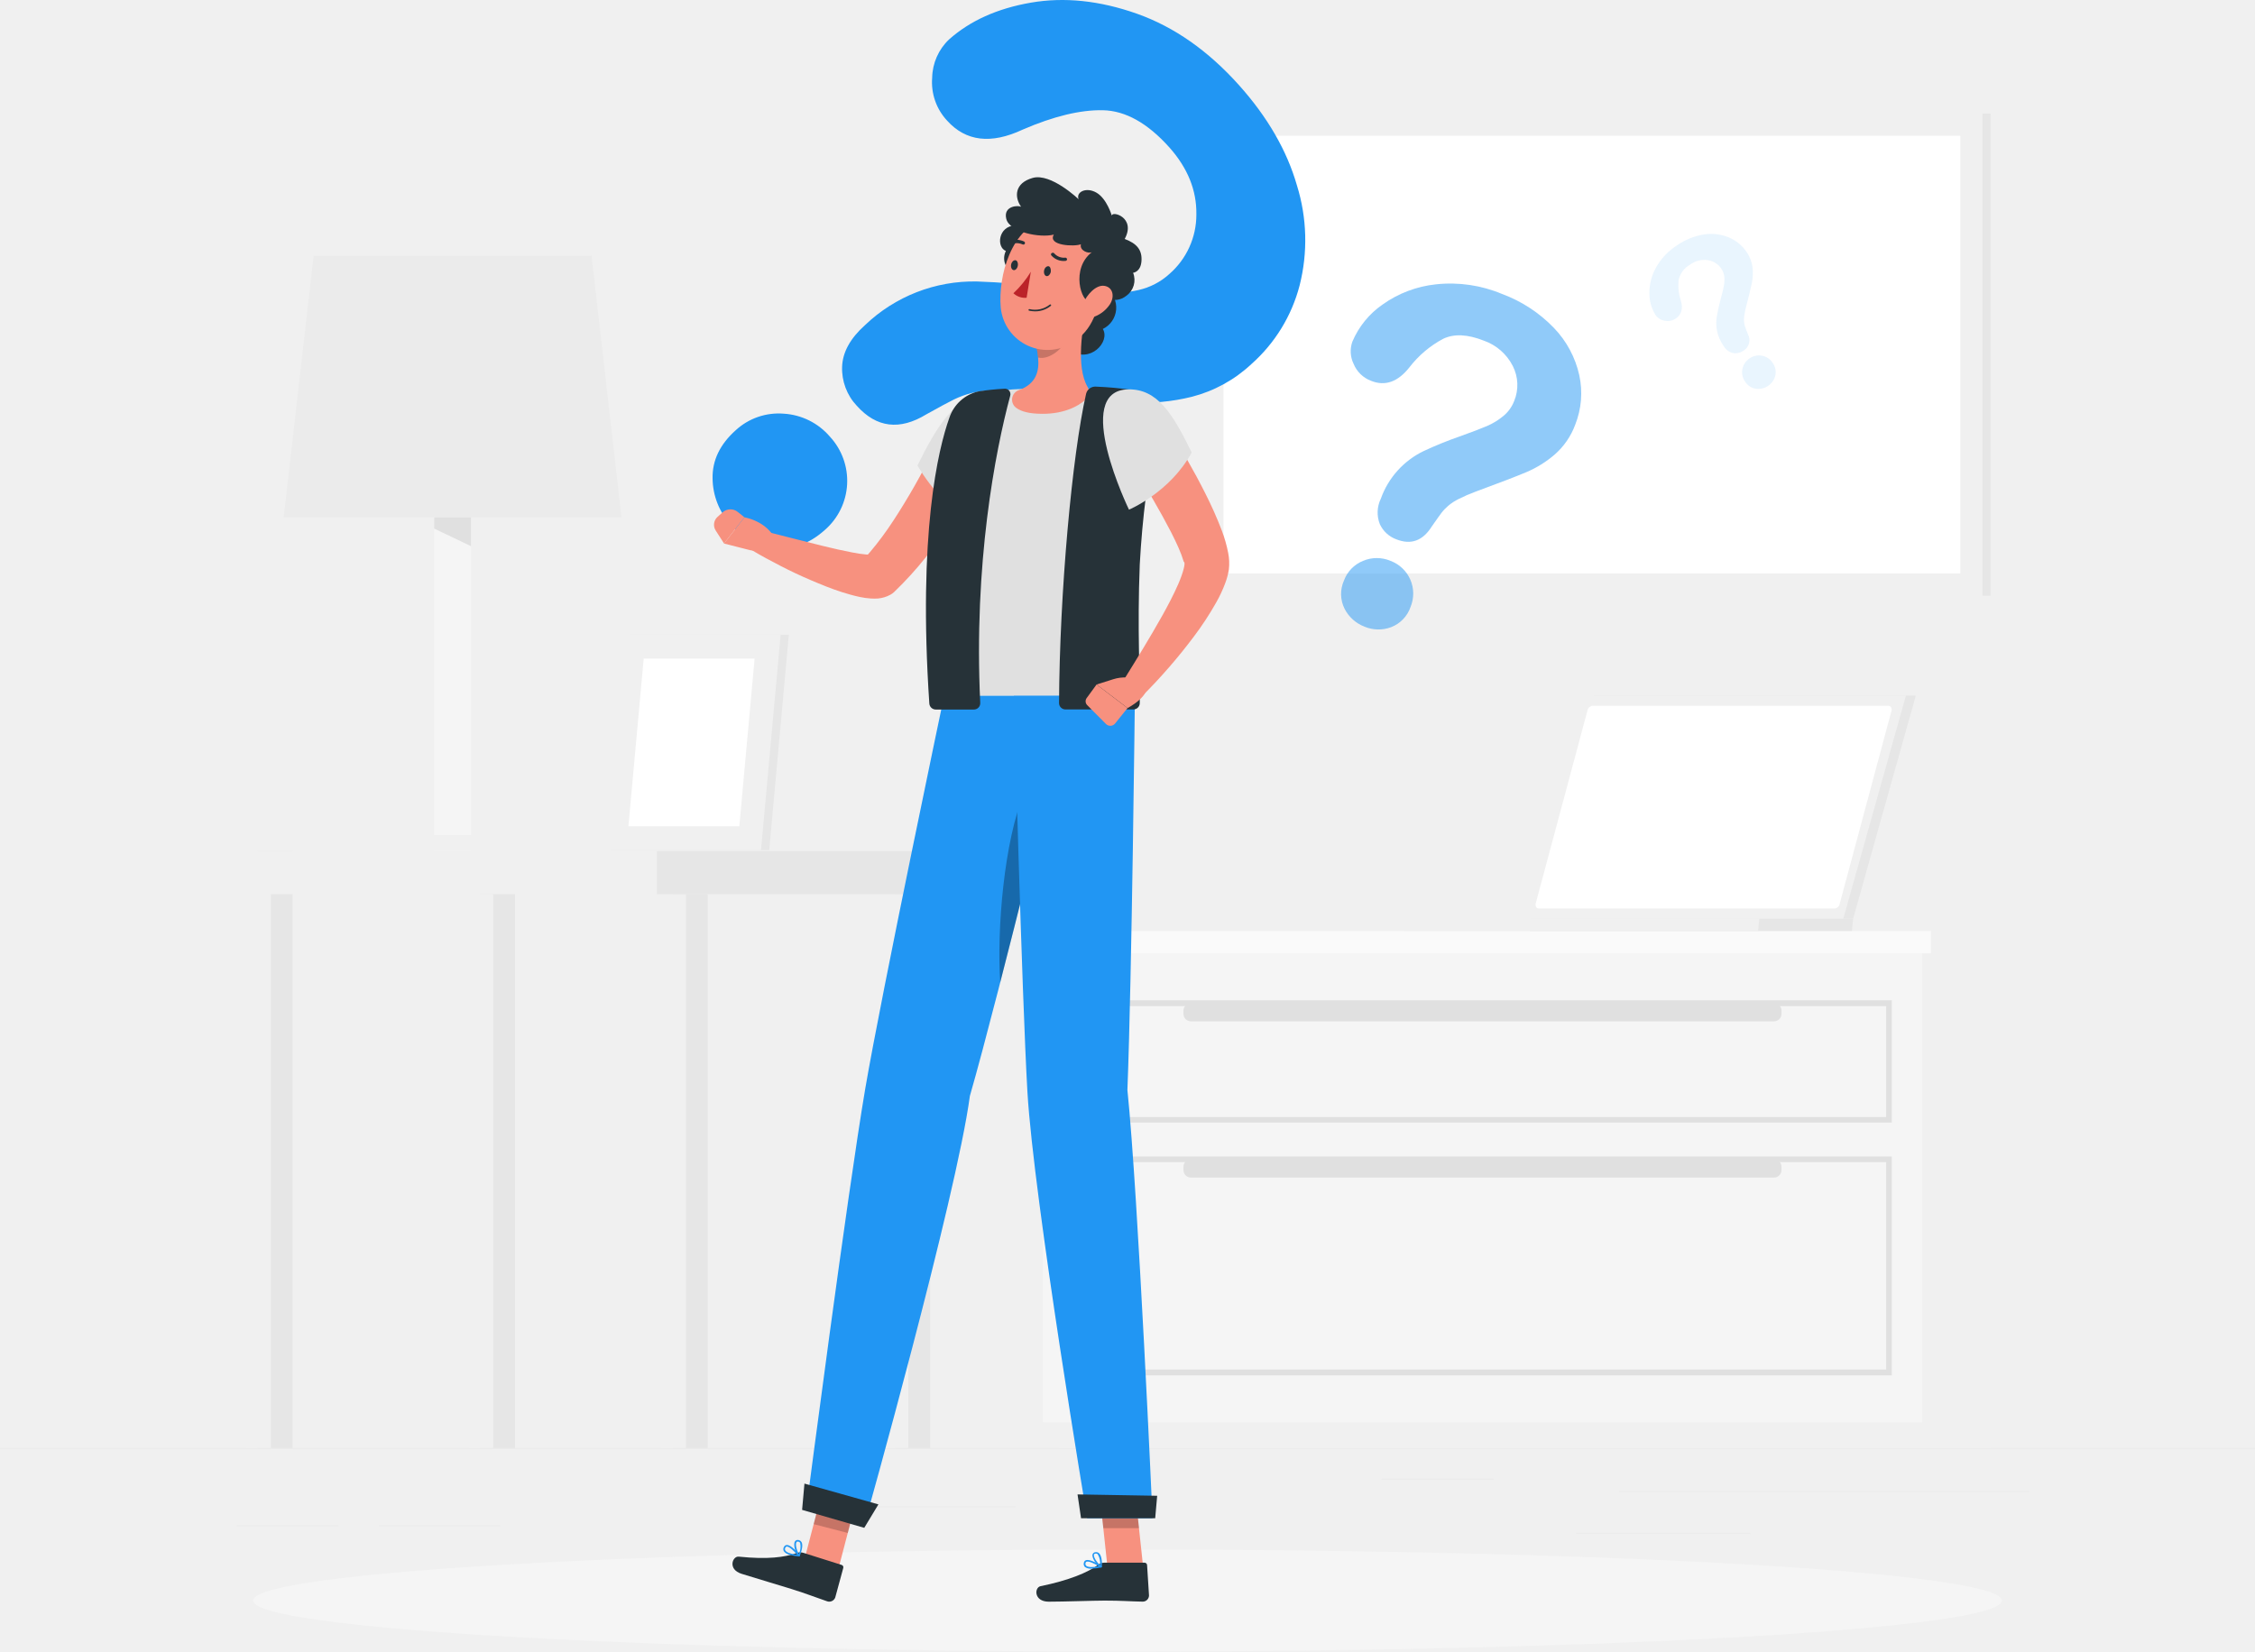
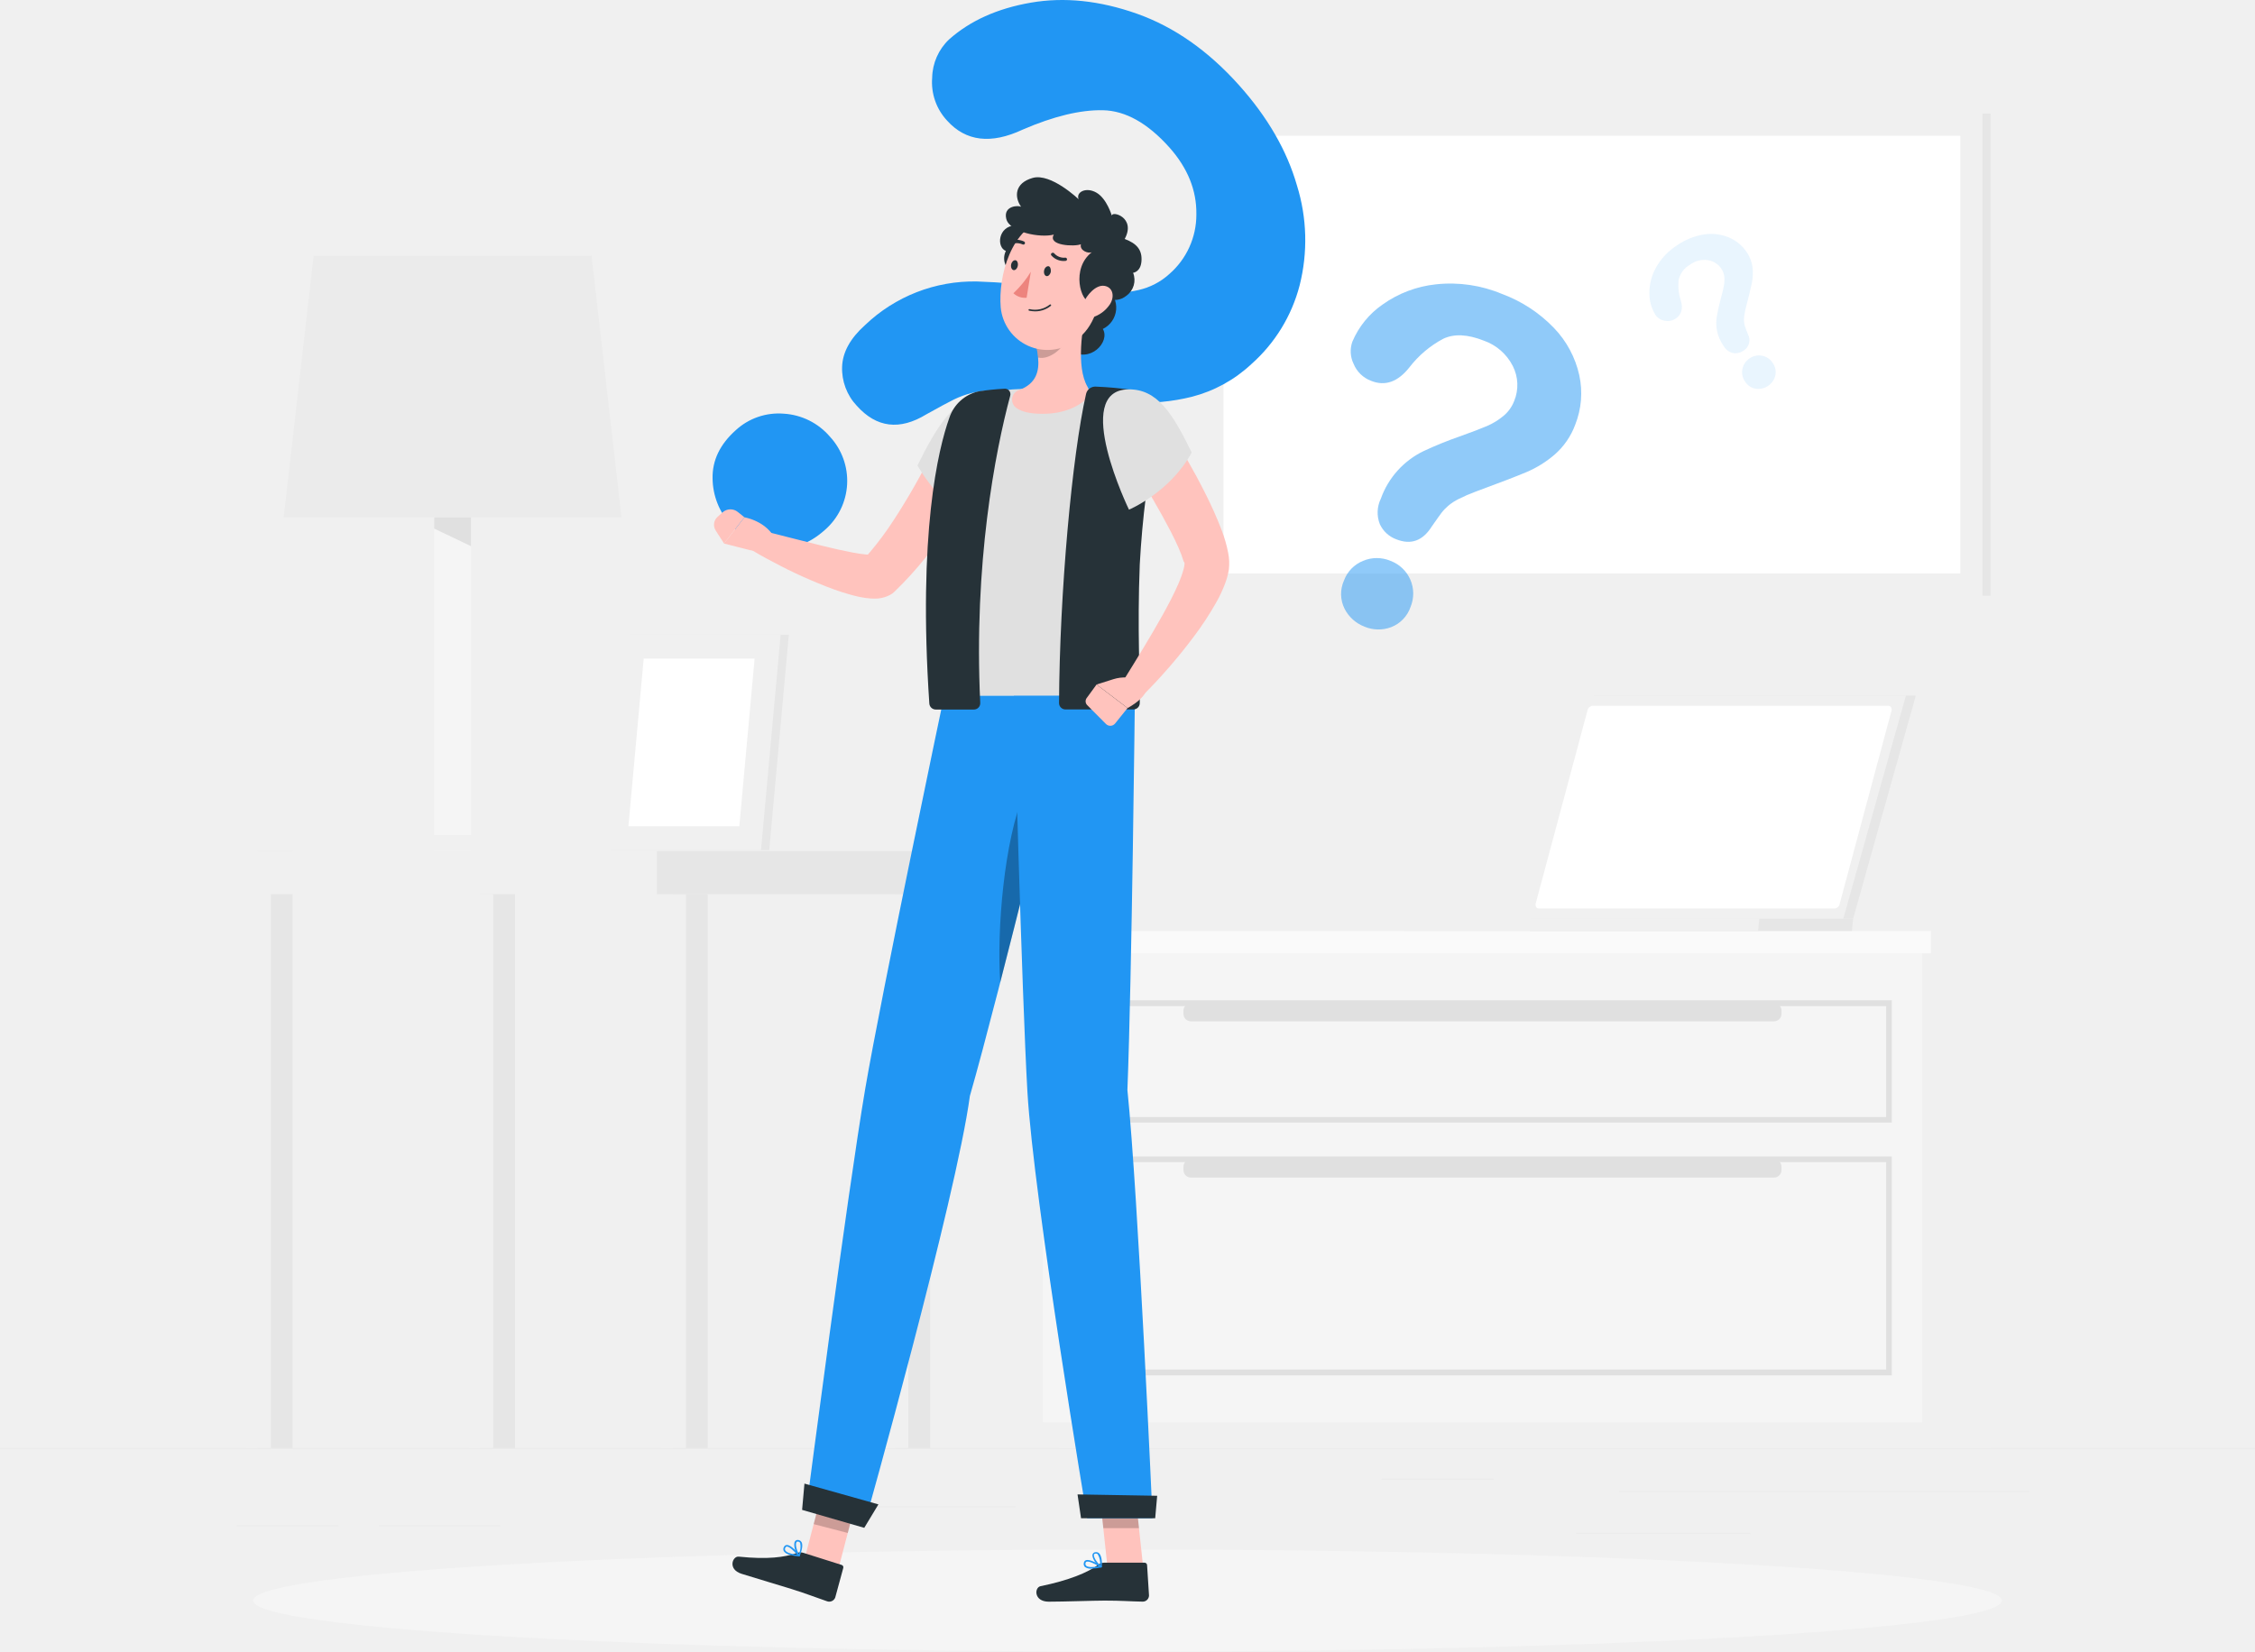
<svg xmlns="http://www.w3.org/2000/svg" viewBox="0 61.25 500 366.31">
-   <g id="freepik--background-complete--inject-35">
+   <g id="background-complete--inject-35">
    <rect y="382.4" width="500" height="0.25" style="fill:#ebebeb" />
    <rect x="359" y="391.92" width="90.9" height="0.25" style="fill:#ebebeb" />
    <rect x="306.33" y="389.21" width="24.89" height="0.25" style="fill:#ebebeb" />
    <rect x="349.52" y="401.21" width="38.59" height="0.25" style="fill:#ebebeb" />
    <rect x="52.46" y="399.53" width="22.64" height="0.25" style="fill:#ebebeb" />
    <rect x="84" y="399.53" width="26.89" height="0.25" style="fill:#ebebeb" />
    <rect x="178.31" y="395.31" width="46.84" height="0.25" style="fill:#ebebeb" />
    <rect x="426.21" y="272.69" width="18.75" height="104.02" transform="translate(871.16 649.41) rotate(180)" style="fill:#f0f0f0" />
    <rect x="234.82" y="376.71" width="206.53" height="5.69" transform="translate(676.17 759.11) rotate(180)" style="fill:#f0f0f0" />
    <rect x="231.22" y="272.69" width="194.98" height="104.02" style="fill:#f5f5f5" />
    <rect x="428.15" y="267.73" width="19.16" height="4.96" transform="translate(875.46 540.42) rotate(180)" style="fill:#f0f0f0" />
    <rect x="228.86" y="267.73" width="199.29" height="4.96" style="fill:#fafafa" />
    <path d="M419.47,310.23H238V283.11H419.47ZM239.22,309h179v-24.6h-179Z" style="fill:#e0e0e0" />
    <path d="M419.47,366.3H238V317.75H419.47ZM239.22,365h179V319h-179Z" style="fill:#e0e0e0" />
    <rect x="262.42" y="283.74" width="132.6" height="4.04" rx="1.66" transform="translate(657.43 571.51) rotate(180)" style="fill:#e0e0e0" />
    <rect x="262.42" y="318.38" width="132.6" height="4.04" rx="1.66" transform="translate(657.43 640.8) rotate(180)" style="fill:#e0e0e0" />
    <rect x="57.11" y="250" width="7.79" height="132.4" transform="translate(122 632.4) rotate(180)" style="fill:#e6e6e6" />
    <rect x="54.65" y="250" width="5.41" height="132.4" transform="translate(114.71 632.4) rotate(180)" style="fill:#f0f0f0" />
    <rect x="52.97" y="250" width="92.68" height="9.57" style="fill:#f0f0f0" />
    <rect x="149.14" y="259.57" width="7.79" height="122.82" transform="translate(306.07 641.97) rotate(180)" style="fill:#e6e6e6" />
    <rect x="146.68" y="259.57" width="5.41" height="122.82" transform="translate(298.78 641.97) rotate(180)" style="fill:#f0f0f0" />
    <rect x="198.44" y="259.57" width="7.79" height="122.82" transform="translate(404.68 641.97) rotate(180)" style="fill:#e6e6e6" />
    <rect x="195.99" y="259.57" width="5.41" height="122.82" transform="translate(397.38 641.97) rotate(180)" style="fill:#f0f0f0" />
    <rect x="106.41" y="259.57" width="7.79" height="122.82" transform="translate(220.61 641.97) rotate(180)" style="fill:#e6e6e6" />
    <rect x="103.95" y="259.57" width="5.41" height="122.82" transform="translate(213.31 641.97) rotate(180)" style="fill:#f0f0f0" />
    <rect x="145.65" y="250" width="60.58" height="9.57" transform="translate(351.89 509.57) rotate(180)" style="fill:#e6e6e6" />
    <polygon points="137.8 175.97 62.91 175.97 69.54 118 131.17 118 137.8 175.97" style="fill:#ebebeb" />
    <rect x="96.28" y="175.97" width="8.15" height="74.03" style="fill:#f5f5f5" />
    <path d="M117,250H83.74a3.54,3.54,0,0,1,3.54-3.54h26.15A3.54,3.54,0,0,1,117,250Z" style="fill:#f0f0f0" />
    <polygon points="104.43 182.38 96.28 178.49 96.28 175.97 104.43 175.97 104.43 182.38" style="fill:#e0e0e0" />
    <polygon points="135.39 249.79 170.56 249.79 174.91 202.02 139.74 202.02 135.39 249.79" style="fill:#e6e6e6" />
    <polygon points="133.57 249.79 168.74 249.79 173.09 202.02 137.92 202.02 133.57 249.79" style="fill:#f0f0f0" />
    <polygon points="163.93 244.5 167.32 207.31 142.73 207.31 139.34 244.5 163.93 244.5" style="fill:#fff" />
    <polygon points="424.79 215.53 353.4 215.53 339.51 265 410.9 265 424.79 215.53" style="fill:#e6e6e6" />
    <polygon points="410.9 265 410.62 267.73 339.21 267.73 339.5 265 410.9 265" style="fill:#e6e6e6" />
    <polygon points="422.6 215.53 351.2 215.53 337.31 265 408.71 265 422.6 215.53" style="fill:#f0f0f0" />
    <path d="M407.9,261.77l11.49-42.84c.16-.61-.15-1.14-.67-1.14H353.08a1.25,1.25,0,0,0-1.08,1L340.52,261.6c-.17.61.14,1.14.66,1.14h65.64A1.23,1.23,0,0,0,407.9,261.77Z" style="fill:#fff" />
    <polygon points="390.1 265 389.81 267.73 311.19 267.73 311.48 265 390.1 265" style="fill:#f0f0f0" />
    <rect x="266.36" y="86.44" width="173.22" height="106.91" style="fill:#f0f0f0" />
    <rect x="271.28" y="91.36" width="163.38" height="97.08" style="fill:#fff" />
    <rect x="439.58" y="86.44" width="1.77" height="106.91" transform="translate(880.93 279.8) rotate(180)" style="fill:#e6e6e6" />
  </g>
-   <g id="freepik--Shadow--inject-35">
-     <ellipse id="freepik--path--inject-35" cx="250" cy="416.24" rx="193.89" ry="11.32" style="fill:#f5f5f5" />
+   <g id="Shadow--inject-35">
+     <ellipse id="path--inject-35" cx="250" cy="416.24" rx="193.89" ry="11.32" style="fill:#f5f5f5" />
  </g>
-   <g id="freepik--question-marks--inject-35">
+   <g id="question-marks--inject-35">
    <path d="M210.43,70q7-6.23,18.13-8.16t23.53,2.45q12.36,4.38,22.61,15.82,9.53,10.64,12.88,22.29a40.89,40.89,0,0,1,.59,22.13A35.1,35.1,0,0,1,277.47,142a30.35,30.35,0,0,1-13.19,7.25,44.61,44.61,0,0,1-13.49,1.24q-6.53-.42-22.66-2.23a71.63,71.63,0,0,0-7.58-.42,21.53,21.53,0,0,0-5.15.59,20.45,20.45,0,0,0-3.88,1.42c-1.2.59-3.23,1.68-6.11,3.29q-8.88,5.43-15.44-1.9a12,12,0,0,1-3.25-8.65q.17-4.83,5.08-9.23a34.85,34.85,0,0,1,24.83-9.68A156.27,156.27,0,0,1,232.34,125c5.54.67,9.63,1.09,12.27,1.23a28.06,28.06,0,0,0,7.81-.65,15,15,0,0,0,6.85-3.55,17.42,17.42,0,0,0,6-13.23q.12-8-6-14.87-7.23-8.07-14.71-8.23T226.75,90q-10.51,4.93-16.75-2a12.47,12.47,0,0,1-3.31-9.52A12,12,0,0,1,210.43,70ZM162.09,177.69A15.48,15.48,0,0,1,158,167.28q-.09-5.92,5.11-10.59A14.05,14.05,0,0,1,173.78,153a14.63,14.63,0,0,1,10.24,5.1,14.44,14.44,0,0,1-1.15,20.71q-5.13,4.59-11,3.92A15,15,0,0,1,162.09,177.69Z" style="fill:#2196f3" />
    <g style="opacity:0.5">
      <path d="M299.85,137.05a19,19,0,0,1,6.71-8.26,24.86,24.86,0,0,1,11.86-4.48,29.6,29.6,0,0,1,14.63,2.14A30.76,30.76,0,0,1,344.57,134a21.94,21.94,0,0,1,5.6,10.45,18.85,18.85,0,0,1-.9,11,16.23,16.23,0,0,1-4.58,6.64,23.89,23.89,0,0,1-6.16,3.84q-3.22,1.37-11.39,4.38a35,35,0,0,0-3.73,1.62,11.22,11.22,0,0,0-2.32,1.52,10.43,10.43,0,0,0-1.52,1.61c-.43.57-1.14,1.58-2.13,3q-3,4.74-7.85,2.8a6.45,6.45,0,0,1-3.64-3.36,7,7,0,0,1,.22-5.64,18.68,18.68,0,0,1,9.56-10.6,84.35,84.35,0,0,1,7.83-3.18c2.81-1,4.87-1.79,6.17-2.35a15.08,15.08,0,0,0,3.58-2.19,8.09,8.09,0,0,0,2.43-3.35,9.3,9.3,0,0,0-.31-7.77A11.45,11.45,0,0,0,329,136.8q-5.4-2.13-9-.41a23.22,23.22,0,0,0-7.48,6.32q-3.86,4.89-8.52,3a6.71,6.71,0,0,1-3.87-3.77A6.34,6.34,0,0,1,299.85,137.05Zm2.73,63.2a8.31,8.31,0,0,1-4.46-4A7.32,7.32,0,0,1,298,190a7.49,7.49,0,0,1,4.21-4.35,7.81,7.81,0,0,1,6.13,0,7.74,7.74,0,0,1,4.43,10.19,7.35,7.35,0,0,1-4.34,4.52A8,8,0,0,1,302.58,200.25Z" style="fill:#2196f3" />
    </g>
    <g style="opacity:0.1">
      <path d="M367.11,131.16a8.91,8.91,0,0,1-1.39-4.76,11.46,11.46,0,0,1,1.42-5.72,13.65,13.65,0,0,1,4.69-5,14.28,14.28,0,0,1,5.94-2.42,10.24,10.24,0,0,1,5.49.62,8.79,8.79,0,0,1,4,3.25,7.57,7.57,0,0,1,1.34,3.51,11.37,11.37,0,0,1-.16,3.37q-.33,1.61-1.34,5.52a18.44,18.44,0,0,0-.36,1.86,5.1,5.1,0,0,0,.18,2.3c.11.32.31.86.61,1.62a2.73,2.73,0,0,1-1,3.75,3,3,0,0,1-2.24.5,3.24,3.24,0,0,1-2.11-1.57,9.11,9.11,0,0,1-1.46-3.32,9,9,0,0,1-.07-3.14,37.52,37.52,0,0,1,.85-3.84c.36-1.35.6-2.34.73-3a7.52,7.52,0,0,0,.11-2,3.82,3.82,0,0,0-.65-1.82,4.34,4.34,0,0,0-3.06-1.93,5.3,5.3,0,0,0-3.88,1,5.22,5.22,0,0,0-2.54,3.34,10.84,10.84,0,0,0,.45,4.54c.57,1.85.2,3.2-1.09,4.07a3.13,3.13,0,0,1-2.46.49A3,3,0,0,1,367.11,131.16Zm24.95,15.66a3.91,3.91,0,0,1-2.71.65,3.39,3.39,0,0,1-2.44-1.63,3.5,3.5,0,0,1-.56-2.76,3.67,3.67,0,0,1,1.61-2.36,3.57,3.57,0,0,1,2.75-.57,3.52,3.52,0,0,1,2.33,1.57,3.45,3.45,0,0,1,.59,2.86A3.77,3.77,0,0,1,392.06,146.82Z" style="fill:#2196f3" />
    </g>
  </g>
-   <g id="freepik--Character--inject-35">
-     <polygon points="185.79 409.62 178.23 407.66 182.74 390.37 190.3 392.33 185.79 409.62" style="fill:#f7917f" />
+   <g id="Character--inject-35">
+     <polygon points="185.79 409.62 178.23 407.66 182.74 390.37 190.3 392.33 185.79 409.62" style="fill:#ffc3bd" />
    <path d="M178.15,405.66l8.44,2.67a.54.54,0,0,1,.39.67l-1.78,6.55a1.42,1.42,0,0,1-1.76.87c-2.92-1-4.27-1.58-8-2.76-2.29-.72-7.81-2.35-11-3.35s-2-4-.61-3.81c6.42.67,10.15.13,12.82-.8A2.33,2.33,0,0,1,178.15,405.66Z" style="fill:#263238" />
    <polygon points="190.3 392.34 182.74 390.38 180.42 399.29 187.98 401.25 190.3 392.34" style="opacity:0.2" />
    <path d="M209.35,215.53s-13.84,65.77-17.52,87.3c-4,23.58-12.79,91.09-12.79,91.09l12.85,4.67S212,327,215.05,304.33c6.39-22.16,22.58-88.8,22.58-88.8Z" style="fill:#2196f3" />
    <path d="M227.12,237c-4.49,10.78-6.12,30.41-5.34,42.15,3.56-13.86,7.51-29.69,10.57-42.09C231.36,233.65,230,230.07,227.12,237Z" style="opacity:0.3" />
    <polygon points="191.63 400.11 177.85 396.13 178.37 390.3 194.77 394.91 191.63 400.11" style="fill:#263238" />
    <path d="M175.05,406.08a10.25,10.25,0,0,0,2.09.37.17.17,0,0,0,.18-.09.17.17,0,0,0,0-.19c-.19-.24-1.84-2.31-2.87-2.25a.7.7,0,0,0-.58.35,1,1,0,0,0-.09,1A2.12,2.12,0,0,0,175.05,406.08Zm1.7,0c-1.44-.17-2.41-.52-2.65-1a.62.62,0,0,1,.08-.64.35.35,0,0,1,.28-.18C175,404.24,176.06,405.25,176.75,406.06Z" style="fill:#2196f3" />
    <path d="M177.1,406.45h.09a.19.19,0,0,0,.14-.1c0-.09.92-2.12.4-3.06a1,1,0,0,0-.66-.47.72.72,0,0,0-.81.31c-.45.74.16,2.6.76,3.26A.16.16,0,0,0,177.1,406.45Zm0-3.26a.53.53,0,0,1,.32.27,3.77,3.77,0,0,1-.29,2.45c-.47-.74-.83-2.12-.53-2.6,0-.09.15-.19.41-.14Z" style="fill:#2196f3" />
-     <path d="M220.06,159.2c-.67,1.62-1.31,3.06-2,4.54s-1.43,2.93-2.18,4.38c-1.52,2.89-3.12,5.74-4.88,8.52a78.29,78.29,0,0,1-12.6,15.77l-.18.18a4.26,4.26,0,0,1-.84.59,7,7,0,0,1-2.69.81,11.35,11.35,0,0,1-1.62,0,16.77,16.77,0,0,1-2.4-.33c-1.42-.3-2.68-.67-3.92-1.06-2.46-.78-4.75-1.73-7-2.69s-4.47-2-6.65-3.13-4.32-2.26-6.44-3.54a2.42,2.42,0,0,1,1.82-4.42h0c4.64,1.12,9.27,2.37,13.83,3.48,2.27.57,4.54,1.07,6.72,1.49a28.09,28.09,0,0,0,3.11.45,10.18,10.18,0,0,0,1.18,0c.15,0,.21,0,.17,0a1.94,1.94,0,0,0-1,.31l-1,.77a66.71,66.71,0,0,0,5.37-6.78c1.68-2.43,3.27-5,4.8-7.58s3-5.29,4.39-8,2.77-5.5,4-8.11l.06-.13a5.46,5.46,0,0,1,10,4.45Z" style="fill:#f7917f" />
+     <path d="M220.06,159.2c-.67,1.62-1.31,3.06-2,4.54s-1.43,2.93-2.18,4.38c-1.52,2.89-3.12,5.74-4.88,8.52a78.29,78.29,0,0,1-12.6,15.77l-.18.18a4.26,4.26,0,0,1-.84.59,7,7,0,0,1-2.69.81,11.35,11.35,0,0,1-1.62,0,16.77,16.77,0,0,1-2.4-.33c-1.42-.3-2.68-.67-3.92-1.06-2.46-.78-4.75-1.73-7-2.69s-4.47-2-6.65-3.13-4.32-2.26-6.44-3.54a2.42,2.42,0,0,1,1.82-4.42h0c4.64,1.12,9.27,2.37,13.83,3.48,2.27.57,4.54,1.07,6.72,1.49a28.09,28.09,0,0,0,3.11.45,10.18,10.18,0,0,0,1.18,0c.15,0,.21,0,.17,0a1.94,1.94,0,0,0-1,.31l-1,.77a66.71,66.71,0,0,0,5.37-6.78c1.68-2.43,3.27-5,4.8-7.58s3-5.29,4.39-8,2.77-5.5,4-8.11l.06-.13a5.46,5.46,0,0,1,10,4.45Z" style="fill:#ffc3bd" />
    <path d="M218.52,148.62c-6.44.18-10.86,7.17-15.08,15.88A37.19,37.19,0,0,0,216.89,178S233.81,148.19,218.52,148.62Z" style="fill:#e0e0e0" />
-     <path d="M166.34,183.28l-5.8-1.48,4.52-5.81s5,.79,6.9,5l-2.06,1.47A4.39,4.39,0,0,1,166.34,183.28Z" style="fill:#f7917f" />
-     <path d="M159.13,175.86l1.12-1a2.59,2.59,0,0,1,3.33-.07l1.48,1.19-4.52,5.81-1.85-2.88A2.35,2.35,0,0,1,159.13,175.86Z" style="fill:#f7917f" />
-     <polygon points="253.46 408.72 245.55 408.72 243.66 391.1 251.57 391.1 253.46 408.72" style="fill:#f7917f" />
+     <path d="M166.34,183.28l-5.8-1.48,4.52-5.81s5,.79,6.9,5l-2.06,1.47A4.39,4.39,0,0,1,166.34,183.28Z" style="fill:#ffc3bd" />
+     <path d="M159.13,175.86l1.12-1a2.59,2.59,0,0,1,3.33-.07l1.48,1.19-4.52,5.81-1.85-2.88A2.35,2.35,0,0,1,159.13,175.86Z" style="fill:#ffc3bd" />
+     <polygon points="253.46 408.72 245.55 408.72 243.66 391.1 251.57 391.1 253.46 408.72" style="fill:#ffc3bd" />
    <path d="M244.86,407.84h8.89a.56.56,0,0,1,.59.52l.43,6.76a1.39,1.39,0,0,1-1.39,1.36c-3.09-.06-4.57-.23-8.48-.23-2.4,0-9,.24-12.35.24s-3.23-3.16-1.82-3.44c6.31-1.29,10.53-3.06,12.77-4.74A2.24,2.24,0,0,1,244.86,407.84Z" style="fill:#263238" />
    <polygon points="251.57 391.1 243.66 391.1 244.64 400.19 252.55 400.19 251.57 391.1" style="opacity:0.2" />
    <path d="M224.81,215.53s1.75,66.12,3,87.91c1.4,23.86,13.25,94.55,13.25,94.55h14.5s-3.18-71.59-5.58-95c1-25.64,1.66-87.48,1.66-87.48Z" style="fill:#2196f3" />
    <polygon points="256.14 397.99 239.7 397.99 238.92 392.7 256.58 393 256.14 397.99" style="fill:#263238" />
    <path d="M242.06,409.16a10.11,10.11,0,0,0,2.11-.27.16.16,0,0,0,.13-.14.16.16,0,0,0-.07-.18c-.25-.16-2.49-1.64-3.46-1.27a.68.68,0,0,0-.43.5.94.94,0,0,0,.23,1A2.21,2.21,0,0,0,242.06,409.16Zm1.6-.52c-1.42.27-2.46.22-2.83-.13a.63.63,0,0,1-.13-.63.33.33,0,0,1,.2-.25C241.42,407.43,242.74,408.07,243.66,408.64Z" style="fill:#2196f3" />
    <path d="M244.12,408.9l.09,0a.21.21,0,0,0,.1-.15c0-.09.18-2.28-.62-3a.91.91,0,0,0-.78-.24.7.7,0,0,0-.67.53c-.18.83,1,2.42,1.79,2.87ZM243,405.81a.54.54,0,0,1,.4.16,3.81,3.81,0,0,1,.52,2.42c-.69-.56-1.48-1.77-1.36-2.31,0-.11.09-.23.36-.26Z" style="fill:#2196f3" />
    <path d="M212.68,153.71a7.59,7.59,0,0,1,5.84-5.09,48.46,48.46,0,0,1,5.93-1,163.28,163.28,0,0,1,18,0c3.14.14,6.34.51,8.89.87l.09,0a4.86,4.86,0,0,1,4.23,5.64A230.81,230.81,0,0,0,251.75,185c-.62,15.06.22,26.88-.08,30.51H209.35C206.78,178.78,210.1,162.08,212.68,153.71Z" style="fill:#e0e0e0" />
    <path d="M245.32,125.21a5.26,5.26,0,0,1-.79,9c1.71,2.83-2.84,7.83-7.42,4.69S239,122.54,245.32,125.21Z" style="fill:#263238" />
    <path d="M226.38,122.17a3.63,3.63,0,0,1-3.35-5.26c-2.13-.83-1.75-5.48,2.09-5.68S230.94,121,226.38,122.17Z" style="fill:#263238" />
-     <path d="M225.13,151.55a2.24,2.24,0,0,1,.79-3.77c3.86-1.42,4.56-4.22,4.25-7.27a21.49,21.49,0,0,0-.42-2.55l6.55-5.23,4.82-3.84c-1.2,5-2.54,13.71,0,18.12a2.27,2.27,0,0,1-.46,2.92C239,151.4,235.6,153.3,230,153,227.43,152.87,226,152.28,225.13,151.55Z" style="fill:#f7917f" />
+     <path d="M225.13,151.55a2.24,2.24,0,0,1,.79-3.77c3.86-1.42,4.56-4.22,4.25-7.27a21.49,21.49,0,0,0-.42-2.55l6.55-5.23,4.82-3.84c-1.2,5-2.54,13.71,0,18.12a2.27,2.27,0,0,1-.46,2.92C239,151.4,235.6,153.3,230,153,227.43,152.87,226,152.28,225.13,151.55Z" style="fill:#ffc3bd" />
    <path d="M210.51,153.89a8.81,8.81,0,0,1,6.41-5.82,54.23,54.23,0,0,1,5.73-.6A1.22,1.22,0,0,1,224,149c-3.35,12.44-8.13,37.33-6.65,68.16a1.41,1.41,0,0,1-1.44,1.46h-8.4a1.43,1.43,0,0,1-1.45-1.32C203.53,179.63,208,160.86,210.51,153.89Z" style="fill:#263238" />
    <path d="M251.11,147.74A79.45,79.45,0,0,0,243,147h0a2.09,2.09,0,0,0-2.18,1.58c-3.11,13.7-5.88,44.14-6,68.63a1.42,1.42,0,0,0,1.45,1.39h15a1.42,1.42,0,0,0,1.45-1.36c.1-4.93-.58-16.48,0-30.82A215,215,0,0,1,256.56,156C257.08,153.19,254.08,148.16,251.11,147.74Z" style="fill:#263238" />
-     <path d="M256.38,152.09c3.21,4.84,6.13,9.69,8.89,14.78,1.36,2.55,2.7,5.14,3.91,7.86.6,1.36,1.19,2.75,1.74,4.22a29.7,29.7,0,0,1,1.4,4.9,11.88,11.88,0,0,1,.16,3.7,16,16,0,0,1-.77,2.93,29.59,29.59,0,0,1-2.09,4.48,68.51,68.51,0,0,1-4.91,7.48,121.7,121.7,0,0,1-11.32,13.06,2.72,2.72,0,0,1-4.24-3.35l0-.06c2.91-4.69,5.85-9.47,8.51-14.21,1.32-2.36,2.58-4.76,3.59-7.08s1.75-4.86,1.23-4.93a25.75,25.75,0,0,0-1.16-3.12c-.5-1.14-1.07-2.32-1.67-3.49-1.22-2.35-2.53-4.74-3.9-7.09-2.74-4.72-5.66-9.48-8.55-14.09l0-.06a5.46,5.46,0,0,1,9.18-5.93Z" style="fill:#f7917f" />
+     <path d="M256.38,152.09c3.21,4.84,6.13,9.69,8.89,14.78,1.36,2.55,2.7,5.14,3.91,7.86.6,1.36,1.19,2.75,1.74,4.22a29.7,29.7,0,0,1,1.4,4.9,11.88,11.88,0,0,1,.16,3.7,16,16,0,0,1-.77,2.93,29.59,29.59,0,0,1-2.09,4.48,68.51,68.51,0,0,1-4.91,7.48,121.7,121.7,0,0,1-11.32,13.06,2.72,2.72,0,0,1-4.24-3.35l0-.06c2.91-4.69,5.85-9.47,8.51-14.21,1.32-2.36,2.58-4.76,3.59-7.08s1.75-4.86,1.23-4.93a25.75,25.75,0,0,0-1.16-3.12c-.5-1.14-1.07-2.32-1.67-3.49-1.22-2.35-2.53-4.74-3.9-7.09-2.74-4.72-5.66-9.48-8.55-14.09l0-.06a5.46,5.46,0,0,1,9.18-5.93Z" style="fill:#ffc3bd" />
    <path d="M250.16,147.61c6.44-.12,9.85,5.33,14.07,14-4.78,8.85-13.9,12.68-13.9,12.68S237.5,147.83,250.16,147.61Z" style="fill:#e0e0e0" />
-     <path d="M246.86,211.89l-3.71,1.18,6.87,5.22s5.62-2.92,3.86-5.57l-1.14-.51A8.33,8.33,0,0,0,246.86,211.89Z" style="fill:#f7917f" />
-     <path d="M241.07,217.65l4.17,4.19a1.36,1.36,0,0,0,2-.11l2.77-3.44-6.87-5.22L241,216A1.22,1.22,0,0,0,241.07,217.65Z" style="fill:#f7917f" />
+     <path d="M246.86,211.89l-3.71,1.18,6.87,5.22s5.62-2.92,3.86-5.57l-1.14-.51A8.33,8.33,0,0,0,246.86,211.89Z" style="fill:#ffc3bd" />
+     <path d="M241.07,217.65l4.17,4.19a1.36,1.36,0,0,0,2-.11l2.77-3.44-6.87-5.22L241,216A1.22,1.22,0,0,0,241.07,217.65Z" style="fill:#ffc3bd" />
    <path d="M229.75,138a21.49,21.49,0,0,1,.42,2.55c2.48.63,6-2.21,6.33-4.62a15.36,15.36,0,0,0-.2-3.16Z" style="opacity:0.2" />
-     <path d="M245.23,121.79c-1.69,7.38-2.29,11.78-6.83,15.07a10.41,10.41,0,0,1-16.51-7.43c-.58-6.92,2.28-17.83,10.36-19.77S246.92,114.4,245.23,121.79Z" style="fill:#f7917f" />
+     <path d="M245.23,121.79c-1.69,7.38-2.29,11.78-6.83,15.07a10.41,10.41,0,0,1-16.51-7.43c-.58-6.92,2.28-17.83,10.36-19.77S246.92,114.4,245.23,121.79Z" style="fill:#ffc3bd" />
    <path d="M241.81,128.25c-2.14.11-4.42-7.44.3-11.08-.75.41-2.8-.34-2.44-1.75-1.39.58-7.47.33-6-2.14-3.09.8-9.83-.54-10.55-3.49s2.76-3.05,3.3-2.66c-1.53-2.14-1.5-5.28,2.56-6.42s10.18,4.73,10.18,4.73c-.64-1.55,1.61-2.8,3.94-1.47s3.42,5.11,3.42,5.11c0-1.14,5.44.39,2.86,5.17,2.67,1,3.89,2.42,3.72,4.89s-1.86,2.61-1.86,2.61a4.29,4.29,0,0,1-1.47,5.08C247,129.06,244.58,126.44,241.81,128.25Z" style="fill:#263238" />
-     <path d="M246.05,128.82a7.2,7.2,0,0,1-3.93,2.85c-2.06.55-2.76-1.29-1.92-3.21.76-1.73,2.74-4.11,4.68-3.81S247.21,127.1,246.05,128.82Z" style="fill:#f7917f" />
+     <path d="M246.05,128.82a7.2,7.2,0,0,1-3.93,2.85c-2.06.55-2.76-1.29-1.92-3.21.76-1.73,2.74-4.11,4.68-3.81S247.21,127.1,246.05,128.82Z" style="fill:#ffc3bd" />
    <path d="M233,121.49c-.1.6-.52,1.05-.93,1s-.67-.59-.57-1.2.52-1,.93-1S233.05,120.88,233,121.49Z" style="fill:#263238" />
    <path d="M225.68,120.16c-.1.61-.51,1.06-.92,1s-.67-.59-.57-1.2.51-1,.92-1S225.78,119.56,225.68,120.16Z" style="fill:#263238" />
-     <path d="M228.57,121.52a22.45,22.45,0,0,1-3.87,4.77,3.75,3.75,0,0,0,2.93,1Z" style="fill:#bb2329" />
+     <path d="M228.57,121.52a22.45,22.45,0,0,1-3.87,4.77,3.75,3.75,0,0,0,2.93,1Z" style="fill:#ed847e" />
    <path d="M228.93,130.27a5.5,5.5,0,0,0,4.09-1.2.19.19,0,0,0,0-.26.2.2,0,0,0-.26,0,5.27,5.27,0,0,1-4.49,1,.18.18,0,0,0-.22.14.17.17,0,0,0,.14.21A5.1,5.1,0,0,0,228.93,130.27Z" style="fill:#263238" />
    <path d="M233.3,117.33a.37.37,0,0,0-.16.09.35.35,0,0,0,0,.51,3.62,3.62,0,0,0,3.14,1.18.35.35,0,0,0,.31-.41.37.37,0,0,0-.43-.3,2.89,2.89,0,0,1-2.45-1A.4.4,0,0,0,233.3,117.33Z" style="fill:#263238" />
    <path d="M223.61,115.52a.43.43,0,0,0,.35,0,3.26,3.26,0,0,1,2.76-.07.38.38,0,0,0,.51-.13.38.38,0,0,0-.15-.5h0a4,4,0,0,0-3.46,0,.34.34,0,0,0-.16.48A.39.39,0,0,0,223.61,115.52Z" style="fill:#263238" />
  </g>
</svg>
